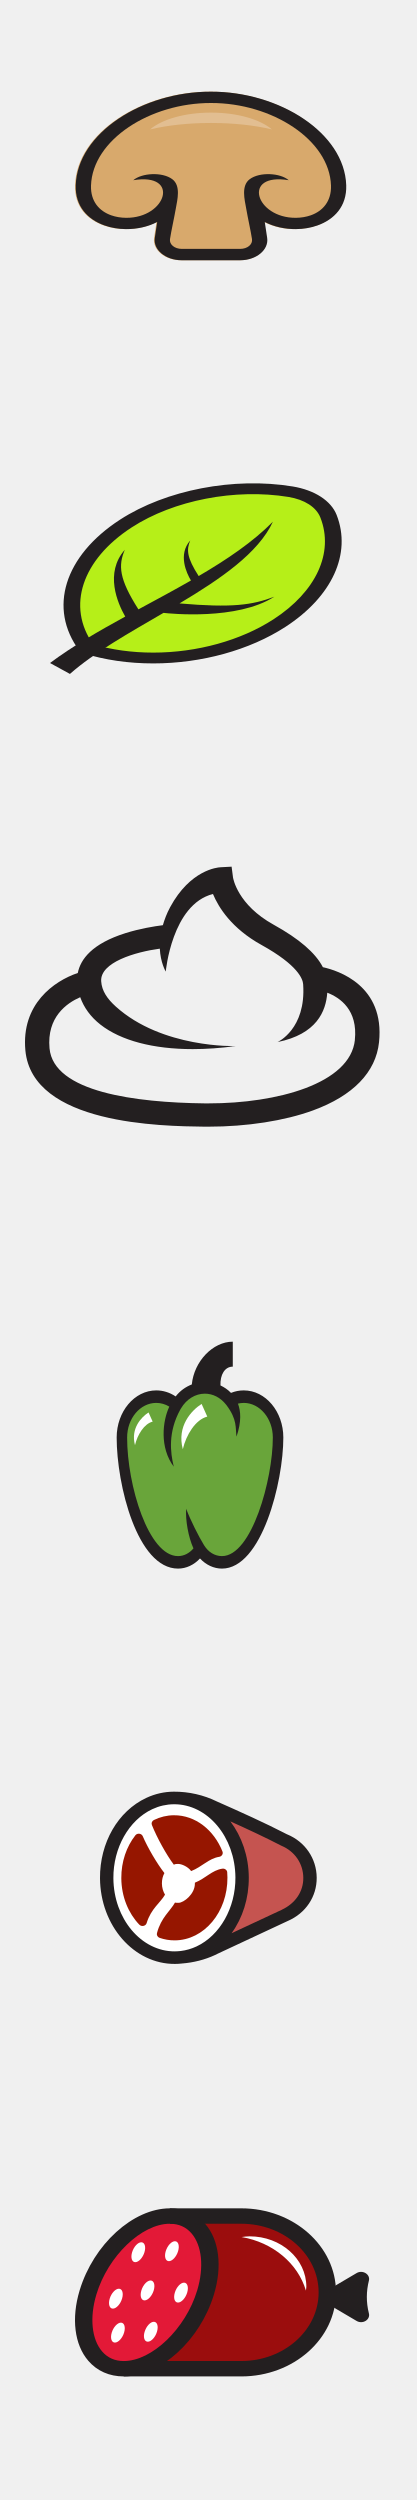
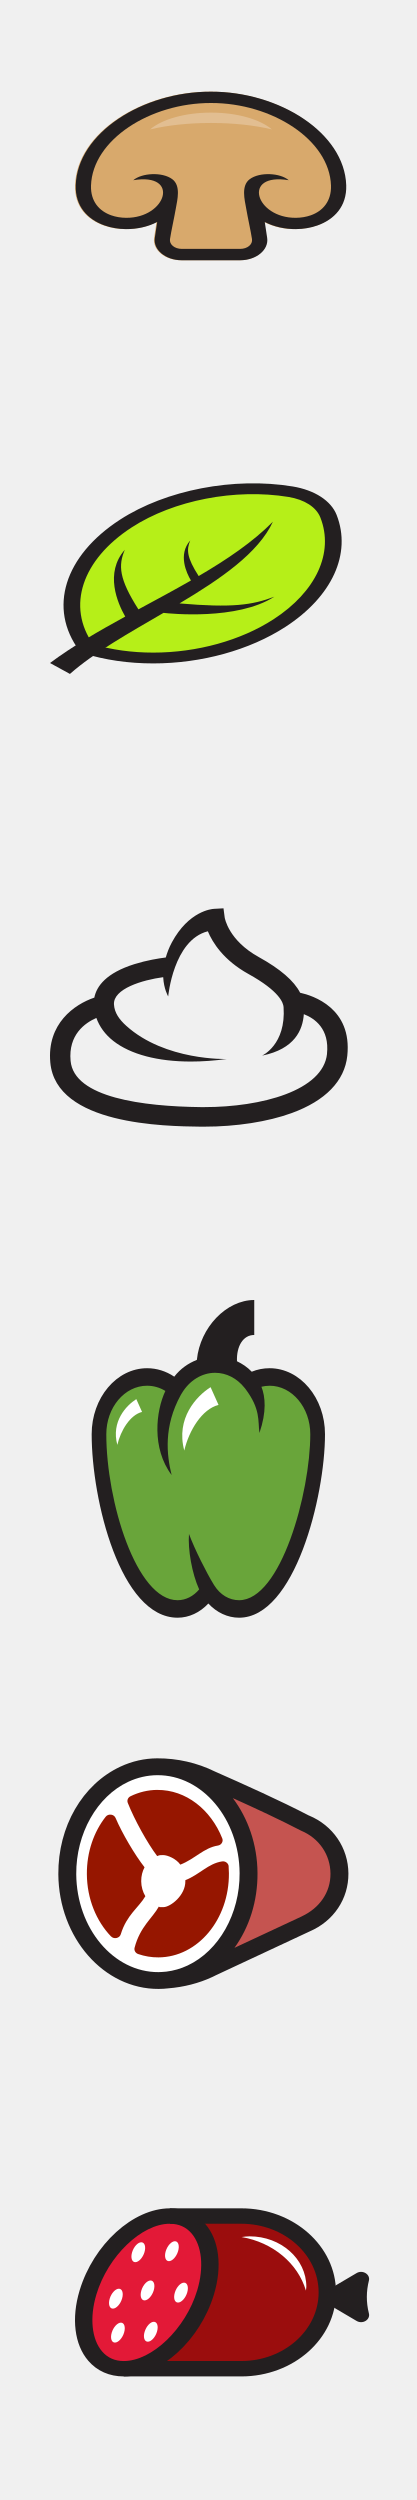
<svg xmlns="http://www.w3.org/2000/svg" width="50" height="300" viewBox="0 0 50 300" fill="none">
  <path fill-rule="evenodd" clip-rule="evenodd" d="M25.234 11C33.456 10.984 41.258 15.964 41.461 22.23C41.544 24.773 40.011 26.345 38.008 27.055C37.201 27.342 36.319 27.486 35.436 27.493C34.106 27.505 32.776 27.208 31.687 26.639L31.973 28.544C32.189 29.966 30.694 31.231 28.732 31.231H21.733C19.771 31.231 18.276 29.968 18.491 28.544L18.777 26.639C17.692 27.21 16.361 27.505 15.028 27.493C14.146 27.486 13.263 27.342 12.457 27.055C10.451 26.345 8.921 24.773 9.003 22.23C9.206 15.964 17.009 10.984 25.231 11H25.234Z" fill="#D8A96C" />
  <path fill-rule="evenodd" clip-rule="evenodd" d="M25.32 11C33.541 10.984 41.344 15.964 41.547 22.23C41.63 24.773 40.097 26.345 38.094 27.055C37.287 27.342 36.405 27.486 35.522 27.493C34.192 27.505 32.862 27.208 31.773 26.639L32.059 28.544C32.275 29.966 30.78 31.231 28.818 31.231H21.819C19.857 31.231 18.361 29.968 18.577 28.544L18.863 26.639C17.777 27.21 16.447 27.505 15.114 27.493C14.232 27.486 13.349 27.342 12.543 27.055C10.537 26.345 9.007 24.773 9.089 22.23C9.292 15.964 17.095 10.984 25.317 11H25.32ZM28.821 29.867C29.697 29.867 30.335 29.326 30.24 28.693C30.085 27.669 29.758 26.274 29.539 25.004C29.361 23.985 28.907 22.284 29.974 21.496C31.164 20.616 33.618 20.74 34.646 21.625C28.97 20.686 30.653 26.178 35.507 26.138C36.126 26.133 36.741 26.032 37.303 25.834C38.706 25.335 39.779 24.18 39.719 22.265C39.541 16.778 32.63 12.346 25.32 12.36C18.012 12.346 11.102 16.778 10.921 22.265C10.857 24.183 11.93 25.335 13.336 25.834C13.898 26.034 14.514 26.133 15.133 26.138C19.987 26.178 21.669 20.686 15.993 21.625C17.025 20.74 19.476 20.616 20.666 21.496C21.733 22.284 21.279 23.985 21.101 25.004C20.879 26.276 20.555 27.669 20.399 28.693C20.304 29.326 20.942 29.867 21.819 29.867H28.818H28.821Z" fill="#231F20" />
  <path d="M25.319 14.755C28.065 14.755 30.598 15.044 32.63 15.531C31.221 14.329 28.475 13.513 25.319 13.513C22.164 13.513 19.415 14.329 18.009 15.531C20.044 15.044 22.574 14.755 25.319 14.755Z" fill="#E2BE91" />
  <path fill-rule="evenodd" clip-rule="evenodd" d="M15.104 62.823C20.647 59.229 28.274 57.922 34.863 59.004C37.164 59.381 38.842 60.469 39.423 61.961C41.093 66.233 39.076 71.177 33.532 74.772C27.018 78.995 17.632 80.06 10.427 77.804C6.947 73.133 8.589 67.047 15.104 62.823Z" fill="#B6EF18" />
  <path d="M18.393 79.61C15.404 79.61 12.576 79.198 9.99 78.388L9.678 78.29L9.525 78.085C5.749 73.016 7.708 66.698 14.398 62.363C19.922 58.782 28.079 57.221 35.113 58.374C37.754 58.807 39.731 60.089 40.398 61.799C42.212 66.445 39.856 71.592 34.246 75.23C29.955 78.012 24.178 79.61 18.4 79.61H18.393ZM11.176 77.319C13.403 77.976 15.83 78.313 18.393 78.313C23.643 78.313 28.906 76.856 32.823 74.314C37.937 70.998 40.094 66.326 38.452 62.12C37.96 60.858 36.56 59.953 34.617 59.634C28.247 58.592 20.843 60.016 15.81 63.284C9.814 67.171 7.977 72.781 11.176 77.319Z" fill="#231F20" />
  <path fill-rule="evenodd" clip-rule="evenodd" d="M32.917 71.605C30.284 72.609 27.846 72.961 21.542 72.409C26.473 69.466 31.006 66.372 32.75 62.601C30.35 65.039 27.23 67.141 23.84 69.126C22.427 66.926 22.353 65.968 22.829 64.855C21.335 66.552 22.384 68.77 22.915 69.66C20.863 70.834 18.733 71.975 16.611 73.123C14.27 69.45 14.177 67.849 14.98 65.973C12.534 68.752 14.099 72.367 15.027 73.988C11.824 75.743 8.703 77.546 6 79.562L8.391 80.872C11.309 78.293 15.499 75.948 19.619 73.545C20.352 73.629 28.458 74.468 32.91 71.61L32.917 71.605Z" fill="#231F20" />
-   <path d="M38.743 116.062C37.865 114.352 35.914 112.668 32.825 110.958C28.508 108.568 27.979 105.413 27.961 105.295L27.792 104L26.438 104.073C26.075 104.094 22.827 104.395 20.415 108.866C20.001 109.638 19.742 110.345 19.544 111.023C18.525 111.152 16.808 111.429 15.069 111.972C11.033 113.24 9.662 115.113 9.334 116.758C6.483 117.721 2.537 120.492 3.044 126.04C3.862 134.947 19.396 135.138 24.501 135.2C24.681 135.2 24.865 135.2 25.045 135.2C29.61 135.2 34.135 134.5 37.541 133.257C42.358 131.501 45.105 128.668 45.483 125.07C46.199 118.261 40.576 116.464 38.743 116.062ZM42.588 124.79C42.034 130.054 33.214 132.405 25.056 132.405C24.883 132.405 24.71 132.405 24.537 132.405C16.322 132.305 6.425 131.075 5.943 125.797C5.601 122.064 7.998 120.374 9.626 119.664C10.068 120.904 10.871 122.026 12.052 122.951C14.514 124.88 18.413 125.894 23.126 125.894C24.75 125.894 26.467 125.773 28.26 125.531C28.26 125.531 19.457 125.815 13.892 120.783C12.873 119.861 12.218 118.913 12.142 117.752C11.994 115.484 16.235 114.234 19.177 113.839C19.263 115.498 19.846 116.516 19.89 116.589C19.89 116.589 20.624 108.523 25.556 107.28C26.229 108.897 27.792 111.408 31.37 113.389C35.798 115.841 36.339 117.506 36.378 118.109C36.752 123.508 33.304 125.049 33.304 125.049C37.998 124.097 39.114 121.364 39.273 119.124C40.824 119.723 42.959 121.209 42.581 124.797L42.588 124.79Z" fill="#231F20" />
-   <path fill-rule="evenodd" clip-rule="evenodd" d="M24.694 166.413C25.873 166.413 26.936 167.001 27.686 167.943C28.197 167.672 28.764 167.521 29.361 167.521C31.636 167.521 33.482 169.718 33.482 172.426C33.482 177.805 30.838 187.405 26.747 187.405C25.669 187.405 24.71 186.783 24.113 185.826C23.516 186.783 22.559 187.405 21.478 187.405C17.323 187.405 14.743 178.316 14.743 172.426C14.743 169.718 16.589 167.521 18.864 167.521C19.787 167.521 20.637 167.883 21.326 168.49C22.072 167.231 23.302 166.41 24.694 166.41V166.413Z" fill="#69A53A" />
-   <path fill-rule="evenodd" clip-rule="evenodd" d="M23.013 166.135C22.285 166.422 21.606 166.887 21.079 167.572C20.372 167.098 19.577 166.847 18.752 166.847C16.132 166.847 14 169.386 14 172.504C14 178.15 16.461 188.232 21.365 188.232C22.343 188.232 23.284 187.788 24 187.016C24.716 187.788 25.657 188.232 26.635 188.232C31.402 188.232 34 177.842 34 172.504C34 169.386 31.868 166.847 29.248 166.847C28.721 166.847 28.21 166.947 27.719 167.146C27.345 166.751 26.909 166.47 26.455 166.25C26.406 164.967 26.973 163.998 27.935 163.998V161C25.553 161 23.29 163.349 23.016 166.135H23.013ZM29.248 168.348C31.173 168.348 32.739 170.213 32.739 172.504C32.739 177.504 30.22 186.732 26.635 186.732C25.788 186.732 25.011 186.267 24.506 185.455L24.466 185.392C23.854 184.398 22.83 182.376 22.34 181.051C22.242 182.4 22.59 184.429 23.214 185.808C22.721 186.391 22.072 186.732 21.362 186.732C17.82 186.732 15.255 178.234 15.255 172.504C15.255 170.213 16.821 168.348 18.749 168.348C19.303 168.348 19.836 168.502 20.317 168.794C19.507 170.512 19.126 173.7 20.854 176.003C20.43 174.289 20.15 171.849 21.636 169.145L21.722 169.003C22.377 167.898 23.446 167.24 24.579 167.24C25.547 167.24 26.446 167.702 27.113 168.538L27.174 168.613C28.49 170.364 28.24 171.342 28.38 172.399C29.008 170.563 28.886 169.299 28.551 168.435C28.779 168.381 29.011 168.351 29.245 168.351L29.248 168.348Z" fill="#231F20" />
-   <path fill-rule="evenodd" clip-rule="evenodd" d="M24.874 169.993L24.533 169.232L24.192 168.471C22.992 169.235 21.195 171.134 21.938 173.905C22.34 172.19 23.455 170.349 24.874 169.993Z" fill="white" />
-   <path fill-rule="evenodd" clip-rule="evenodd" d="M18.319 170.593L18.072 170.044L17.826 169.495C16.961 170.047 15.66 171.418 16.199 173.419C16.488 172.181 17.296 170.85 18.319 170.593Z" fill="white" />
-   <path d="M26.405 217.636C26.405 217.636 34.796 220.109 35.782 221.809C36.769 223.509 37.428 226.138 36.276 227.529C35.125 228.92 31.506 231.084 29.86 231.857C28.214 232.631 25.412 233.097 25.412 233.097C25.412 233.097 28.543 231.393 28.543 227.373C28.543 223.354 28.214 220.418 27.391 219.645C26.568 218.872 26.405 217.636 26.405 217.636Z" fill="#C55450" />
-   <path d="M22.126 216.089C22.126 216.089 28.048 218.562 28.708 221.035C29.366 223.509 29.203 229.228 27.722 230.928C26.242 232.628 24.596 234.639 22.952 234.792C21.306 234.948 16.536 234.019 15.713 232.937C14.89 231.855 13.246 228.764 13.08 226.599C12.915 224.435 12.915 222.118 13.738 220.571C14.561 219.024 15.055 217.942 16.041 217.325C17.027 216.707 19.331 215.934 19.331 215.934L22.129 216.089H22.126Z" fill="white" />
-   <path d="M34.474 220.134C31.909 218.799 28.6 217.313 26.035 216.181C24.451 215.399 22.661 214.991 20.859 215C20.859 215 20.859 215 20.857 215C19.717 215.007 18.606 215.257 17.56 215.746C14.153 217.338 11.972 221.121 12 225.389C12.041 231.088 16.077 235.701 20.998 235.671C21.284 235.671 21.567 235.653 21.85 235.619C23.235 235.509 24.59 235.169 25.812 234.598C25.925 234.544 26.04 234.49 26.152 234.431L34.527 230.518C36.677 229.596 38.018 227.6 38.004 225.326C37.989 223.019 36.612 221.015 34.474 220.129V220.134ZM13.606 225.382C13.582 221.745 15.458 218.418 18.275 217.101C19.1 216.716 19.971 216.517 20.869 216.511C24.905 216.486 28.216 220.427 28.25 225.294C28.274 228.93 26.397 232.258 23.58 233.575C22.971 233.859 22.335 234.041 21.685 234.12C21.452 234.138 21.222 234.165 20.986 234.165C16.951 234.19 13.639 230.249 13.606 225.382ZM33.836 229.163L27.789 231.987C29.113 230.157 29.872 227.808 29.855 225.285C29.838 222.715 29.001 220.37 27.643 218.567C29.694 219.491 31.904 220.519 33.759 221.484C35.376 222.158 36.386 223.635 36.396 225.339C36.408 227.014 35.415 228.419 33.833 229.16L33.836 229.163Z" fill="#231F20" />
-   <path fill-rule="evenodd" clip-rule="evenodd" d="M20.876 217.832C23.445 217.816 25.67 219.599 26.694 222.176C26.75 222.316 26.738 222.458 26.659 222.586C26.579 222.715 26.454 222.796 26.299 222.821C25.044 223.019 24.245 224.02 22.937 224.53C22.57 224.005 21.795 223.671 21.392 223.673C20.988 223.675 21.029 223.705 20.859 223.761C19.973 222.586 18.834 220.521 18.227 218.997C18.135 218.767 18.239 218.513 18.469 218.4C19.21 218.037 20.024 217.834 20.876 217.83V217.832ZM27.265 224.681C27.282 224.886 27.29 225.093 27.292 225.301C27.321 229.447 24.494 232.824 20.979 232.844C20.345 232.849 19.733 232.743 19.158 232.544C18.91 232.459 18.774 232.215 18.836 231.976C19.328 230.087 20.446 229.316 21.01 228.29C21.144 228.324 20.808 228.342 21.425 228.34C22.042 228.335 23.414 227.285 23.386 225.997V225.923C24.662 225.418 25.437 224.426 26.675 224.241C26.822 224.219 26.958 224.253 27.076 224.34C27.194 224.428 27.258 224.543 27.27 224.683L27.265 224.681ZM16.722 230.96C16.849 231.093 17.032 231.147 17.219 231.106C17.406 231.066 17.545 230.942 17.598 230.768C18.126 229.027 19.242 228.342 19.801 227.361C19.57 226.983 19.431 226.498 19.429 226.018C19.426 225.538 19.537 225.127 19.729 224.767C18.858 223.657 17.718 221.719 17.132 220.348C17.061 220.181 16.909 220.071 16.72 220.048C16.53 220.025 16.355 220.095 16.24 220.242C15.184 221.59 14.546 223.396 14.558 225.378C14.572 227.6 15.407 229.593 16.717 230.96H16.722Z" fill="#961600" />
+   <path d="M36.015 119.129C35.278 117.693 33.639 116.279 31.045 114.843C27.42 112.836 26.976 110.187 26.961 110.088L26.819 109L25.682 109.061C25.377 109.079 22.65 109.332 20.624 113.086C20.276 113.735 20.059 114.328 19.893 114.898C19.037 115.005 17.595 115.238 16.135 115.695C12.746 116.759 11.594 118.332 11.319 119.714C8.925 120.522 5.611 122.849 6.037 127.508C6.724 134.988 19.769 135.148 24.055 135.2C24.207 135.2 24.361 135.2 24.512 135.2C28.345 135.2 32.146 134.613 35.005 133.568C39.05 132.094 41.357 129.715 41.675 126.694C42.276 120.976 37.554 119.467 36.015 119.129ZM39.244 126.458C38.778 130.878 31.372 132.853 24.521 132.853C24.376 132.853 24.231 132.853 24.086 132.853C17.187 132.769 8.876 131.736 8.471 127.304C8.184 124.169 10.197 122.75 11.564 122.154C11.936 123.195 12.61 124.137 13.601 124.914C15.669 126.534 18.943 127.386 22.901 127.386C24.264 127.386 25.706 127.284 27.212 127.08C27.212 127.08 19.82 127.319 15.146 123.093C14.291 122.32 13.74 121.523 13.677 120.548C13.553 118.644 17.114 117.594 19.584 117.262C19.657 118.655 20.147 119.51 20.183 119.571C20.183 119.571 20.8 112.798 24.941 111.754C25.507 113.112 26.819 115.221 29.824 116.884C33.542 118.943 33.996 120.342 34.029 120.848C34.343 125.382 31.447 126.676 31.447 126.676C35.389 125.876 36.327 123.582 36.46 121.7C37.763 122.203 39.555 123.451 39.238 126.464L39.244 126.458Z" fill="#231F20" />
+   <path fill-rule="evenodd" clip-rule="evenodd" d="M25.972 163.578C27.623 163.578 29.111 164.402 30.16 165.721C30.876 165.34 31.669 165.129 32.505 165.129C35.691 165.129 38.275 168.206 38.275 171.997C38.275 179.528 34.574 192.967 28.846 192.967C27.337 192.967 25.994 192.097 25.158 190.757C24.322 192.097 22.983 192.967 21.469 192.967C15.652 192.967 12.04 180.242 12.04 171.997C12.04 168.206 14.625 165.129 17.81 165.129C19.102 165.129 20.292 165.636 21.256 166.486C22.301 164.723 24.023 163.574 25.972 163.574V163.578Z" fill="#69A53A" />
+   <path fill-rule="evenodd" clip-rule="evenodd" d="M23.618 163.189C22.599 163.59 21.648 164.241 20.91 165.201C19.921 164.537 18.808 164.186 17.652 164.186C13.985 164.186 11 167.741 11 172.106C11 180.009 14.446 194.125 21.311 194.125C22.68 194.125 23.998 193.504 25 192.422C26.002 193.504 27.32 194.125 28.689 194.125C35.362 194.125 39 179.578 39 172.106C39 167.741 36.015 164.186 32.347 164.186C31.61 164.186 30.893 164.326 30.207 164.605C29.682 164.051 29.073 163.658 28.437 163.349C28.369 161.553 29.162 160.197 30.51 160.197V156C27.175 156 24.006 159.288 23.623 163.189H23.618ZM32.347 166.287C35.043 166.287 37.234 168.899 37.234 172.106C37.234 179.105 33.708 192.025 28.689 192.025C27.503 192.025 26.416 191.374 25.708 190.237L25.652 190.148C24.795 188.758 23.363 185.926 22.676 184.071C22.539 185.96 23.026 188.8 23.9 190.731C23.209 191.547 22.301 192.025 21.307 192.025C16.348 192.025 12.757 180.128 12.757 172.106C12.757 168.899 14.949 166.287 17.648 166.287C18.424 166.287 19.171 166.502 19.844 166.912C18.71 169.317 18.177 173.78 20.595 177.004C20.002 174.604 19.61 171.189 21.691 167.402L21.81 167.204C22.727 165.657 24.224 164.736 25.81 164.736C27.166 164.736 28.424 165.382 29.358 166.553L29.444 166.659C31.286 169.11 30.936 170.479 31.132 171.958C32.011 169.389 31.84 167.618 31.371 166.409C31.691 166.333 32.015 166.291 32.343 166.291L32.347 166.287Z" fill="#231F20" />
+   <path fill-rule="evenodd" clip-rule="evenodd" d="M26.224 168.59L25.746 167.525L25.269 166.46C23.588 167.529 21.073 170.188 22.113 174.067C22.676 171.667 24.237 169.089 26.224 168.59Z" fill="white" />
+   <path fill-rule="evenodd" clip-rule="evenodd" d="M17.047 169.431L16.701 168.662L16.356 167.893C15.145 168.666 13.324 170.585 14.079 173.387C14.484 171.654 15.614 169.79 17.047 169.431Z" fill="white" />
+   <path d="M26.283 214.529C26.283 214.529 37.516 217.839 38.836 220.115C40.156 222.39 41.039 225.909 39.497 227.771C37.956 229.633 33.112 232.531 30.908 233.566C28.705 234.601 24.953 235.225 24.953 235.225C24.953 235.225 29.145 232.944 29.145 227.563C29.145 222.182 28.705 218.253 27.603 217.218C26.501 216.183 26.283 214.529 26.283 214.529Z" fill="#C55450" />
+   <path d="M20.555 212.458C20.555 212.458 28.483 215.768 29.366 219.079C30.246 222.39 30.028 230.046 28.046 232.321C26.064 234.597 23.861 237.289 21.66 237.494C19.457 237.702 13.072 236.459 11.97 235.01C10.868 233.562 8.668 229.424 8.446 226.527C8.224 223.63 8.224 220.528 9.326 218.457C10.428 216.387 11.09 214.938 12.41 214.112C13.73 213.285 16.814 212.25 16.814 212.25L20.559 212.458H20.555Z" fill="white" />
+   <path d="M37.084 217.872C33.651 216.085 29.221 214.097 25.788 212.582C23.668 211.534 21.271 210.988 18.859 211C18.859 211 18.859 211 18.856 211C17.33 211.009 15.843 211.344 14.443 211.999C9.882 214.13 6.962 219.194 7 224.907C7.055 232.536 12.458 238.71 19.046 238.671C19.428 238.671 19.807 238.647 20.186 238.602C22.039 238.454 23.854 237.998 25.489 237.235C25.64 237.162 25.794 237.09 25.945 237.011L37.155 231.772C40.033 230.538 41.829 227.867 41.809 224.822C41.79 221.735 39.946 219.052 37.084 217.866V217.872ZM9.149 224.898C9.117 220.03 11.629 215.575 15.4 213.813C16.505 213.297 17.671 213.031 18.872 213.022C24.275 212.989 28.707 218.264 28.752 224.78C28.785 229.648 26.273 234.102 22.502 235.865C21.686 236.245 20.835 236.489 19.964 236.595C19.653 236.619 19.344 236.655 19.029 236.655C13.627 236.688 9.194 231.413 9.149 224.898ZM36.23 229.959L28.136 233.74C29.909 231.289 30.924 228.145 30.901 224.768C30.879 221.327 29.758 218.189 27.94 215.774C30.686 217.012 33.644 218.388 36.127 219.68C38.292 220.582 39.644 222.559 39.657 224.84C39.673 227.083 38.343 228.963 36.227 229.956L36.23 229.959Z" fill="#231F20" />
+   <path fill-rule="evenodd" clip-rule="evenodd" d="M18.881 214.791C22.321 214.769 25.299 217.157 26.671 220.606C26.744 220.793 26.728 220.983 26.622 221.155C26.516 221.327 26.349 221.436 26.141 221.469C24.461 221.735 23.391 223.075 21.64 223.757C21.149 223.054 20.112 222.607 19.572 222.61C19.032 222.613 19.087 222.652 18.859 222.728C17.674 221.155 16.148 218.391 15.335 216.351C15.213 216.043 15.351 215.702 15.66 215.551C16.652 215.065 17.741 214.794 18.881 214.788V214.791ZM27.435 223.959C27.457 224.234 27.467 224.511 27.47 224.789C27.509 230.339 23.725 234.86 19.02 234.887C18.172 234.893 17.352 234.751 16.581 234.485C16.251 234.371 16.068 234.045 16.151 233.725C16.81 231.196 18.306 230.164 19.061 228.791C19.241 228.836 18.791 228.86 19.617 228.857C20.442 228.851 22.28 227.445 22.241 225.721V225.622C23.95 224.946 24.987 223.618 26.645 223.37C26.841 223.34 27.024 223.386 27.181 223.503C27.339 223.621 27.425 223.775 27.441 223.962L27.435 223.959ZM13.321 232.364C13.492 232.542 13.736 232.614 13.986 232.56C14.237 232.506 14.423 232.34 14.494 232.107C15.2 229.777 16.694 228.86 17.442 227.547C17.134 227.04 16.948 226.391 16.945 225.749C16.941 225.106 17.089 224.557 17.346 224.074C16.18 222.589 14.654 219.993 13.871 218.159C13.774 217.935 13.572 217.787 13.318 217.757C13.064 217.727 12.83 217.821 12.676 218.017C11.262 219.821 10.408 222.239 10.424 224.891C10.443 227.867 11.561 230.535 13.315 232.364H13.321Z" fill="#961600" />
  <path fill-rule="evenodd" clip-rule="evenodd" d="M26.365 265.926C30.259 265.926 40.496 267.956 39.042 276.785C37.526 285.986 24.73 284.245 20.833 284.245C16.936 284.245 15.018 280.144 16.545 275.084C18.073 270.025 22.468 265.923 26.365 265.923V265.926Z" fill="#9B0D0D" />
  <path fill-rule="evenodd" clip-rule="evenodd" d="M20.382 265.926C24.276 265.926 26.197 270.027 24.67 275.087C23.142 280.147 18.747 284.248 14.85 284.248C10.953 284.248 9.035 280.147 10.562 275.087C12.09 270.027 16.485 265.926 20.382 265.926Z" fill="#E31937" />
  <path d="M14.85 285.171C13.127 285.171 11.658 284.524 10.599 283.298C8.931 281.368 8.541 278.211 9.556 274.846C11.221 269.323 15.979 265 20.382 265C22.105 265 23.575 265.647 24.633 266.873C26.301 268.804 26.692 271.963 25.676 275.328C24.011 280.848 19.254 285.171 14.85 285.171ZM20.382 266.849C16.991 266.849 12.957 270.731 11.569 275.328C10.733 278.095 10.996 280.721 12.255 282.174C12.914 282.938 13.786 283.325 14.853 283.325C18.244 283.325 22.279 279.443 23.663 274.849C24.499 272.079 24.237 269.456 22.98 268.002C22.322 267.239 21.45 266.852 20.382 266.852V266.849Z" fill="#231F20" />
  <path d="M28.957 285.171H14.85V283.322H28.957C34.071 283.322 38.234 279.627 38.234 275.087C38.234 270.547 34.071 266.849 28.957 266.849H20.382V265H28.957C35.224 265 40.32 269.524 40.32 275.087C40.32 280.65 35.224 285.171 28.957 285.171Z" fill="#231F20" />
  <path fill-rule="evenodd" clip-rule="evenodd" d="M39.128 274.93C40.347 274.21 41.57 273.49 42.793 272.77C43.129 272.572 43.543 272.578 43.873 272.778C44.205 272.981 44.355 273.322 44.269 273.671C43.949 274.946 43.928 276.259 44.269 277.613C44.358 277.959 44.205 278.303 43.876 278.506C43.543 278.709 43.129 278.712 42.793 278.514C41.57 277.794 40.35 277.077 39.131 276.357C38.853 276.194 38.701 275.94 38.701 275.642C38.701 275.344 38.853 275.092 39.131 274.927L39.128 274.93Z" fill="#231F20" />
  <path fill-rule="evenodd" clip-rule="evenodd" d="M16.964 274.852C17.162 274.191 17.656 273.658 18.065 273.658C18.474 273.658 18.644 274.194 18.446 274.852C18.248 275.512 17.754 276.048 17.345 276.048C16.936 276.048 16.766 275.512 16.964 274.852Z" fill="white" />
  <path fill-rule="evenodd" clip-rule="evenodd" d="M15.854 270.266C16.052 269.605 16.546 269.072 16.954 269.072C17.363 269.072 17.534 269.608 17.336 270.266C17.137 270.926 16.643 271.462 16.235 271.462C15.826 271.462 15.655 270.926 15.854 270.266Z" fill="white" />
  <path fill-rule="evenodd" clip-rule="evenodd" d="M19.888 270.143C20.087 269.483 20.581 268.947 20.989 268.947C21.398 268.947 21.569 269.483 21.37 270.143C21.172 270.804 20.678 271.34 20.27 271.34C19.861 271.34 19.69 270.804 19.888 270.143Z" fill="white" />
  <path fill-rule="evenodd" clip-rule="evenodd" d="M17.357 279.811C17.555 279.15 18.049 278.614 18.458 278.614C18.867 278.614 19.037 279.15 18.836 279.811C18.638 280.471 18.144 281.005 17.735 281.005C17.327 281.005 17.156 280.469 17.354 279.811H17.357Z" fill="white" />
  <path fill-rule="evenodd" clip-rule="evenodd" d="M13.408 279.914C13.607 279.253 14.101 278.717 14.509 278.717C14.918 278.717 15.089 279.253 14.89 279.914C14.692 280.574 14.198 281.11 13.79 281.11C13.381 281.11 13.21 280.574 13.408 279.914Z" fill="white" />
  <path fill-rule="evenodd" clip-rule="evenodd" d="M13.164 275.839C13.362 275.179 13.856 274.646 14.265 274.646C14.674 274.646 14.844 275.182 14.646 275.839C14.448 276.5 13.954 277.036 13.545 277.036C13.137 277.036 12.966 276.5 13.164 275.839Z" fill="white" />
  <path fill-rule="evenodd" clip-rule="evenodd" d="M20.98 275.112C21.178 274.451 21.672 273.918 22.081 273.918C22.489 273.918 22.66 274.454 22.462 275.112C22.263 275.772 21.769 276.308 21.361 276.308C20.952 276.308 20.781 275.772 20.98 275.112Z" fill="white" />
  <path fill-rule="evenodd" clip-rule="evenodd" d="M36.709 274.868C36.722 274.714 36.761 274.565 36.761 274.408C36.761 271.067 33.712 268.36 29.949 268.36C29.622 268.36 29.308 268.406 28.994 268.446C32.754 269.088 35.749 271.611 36.709 274.871V274.868Z" fill="white" />
</svg>
